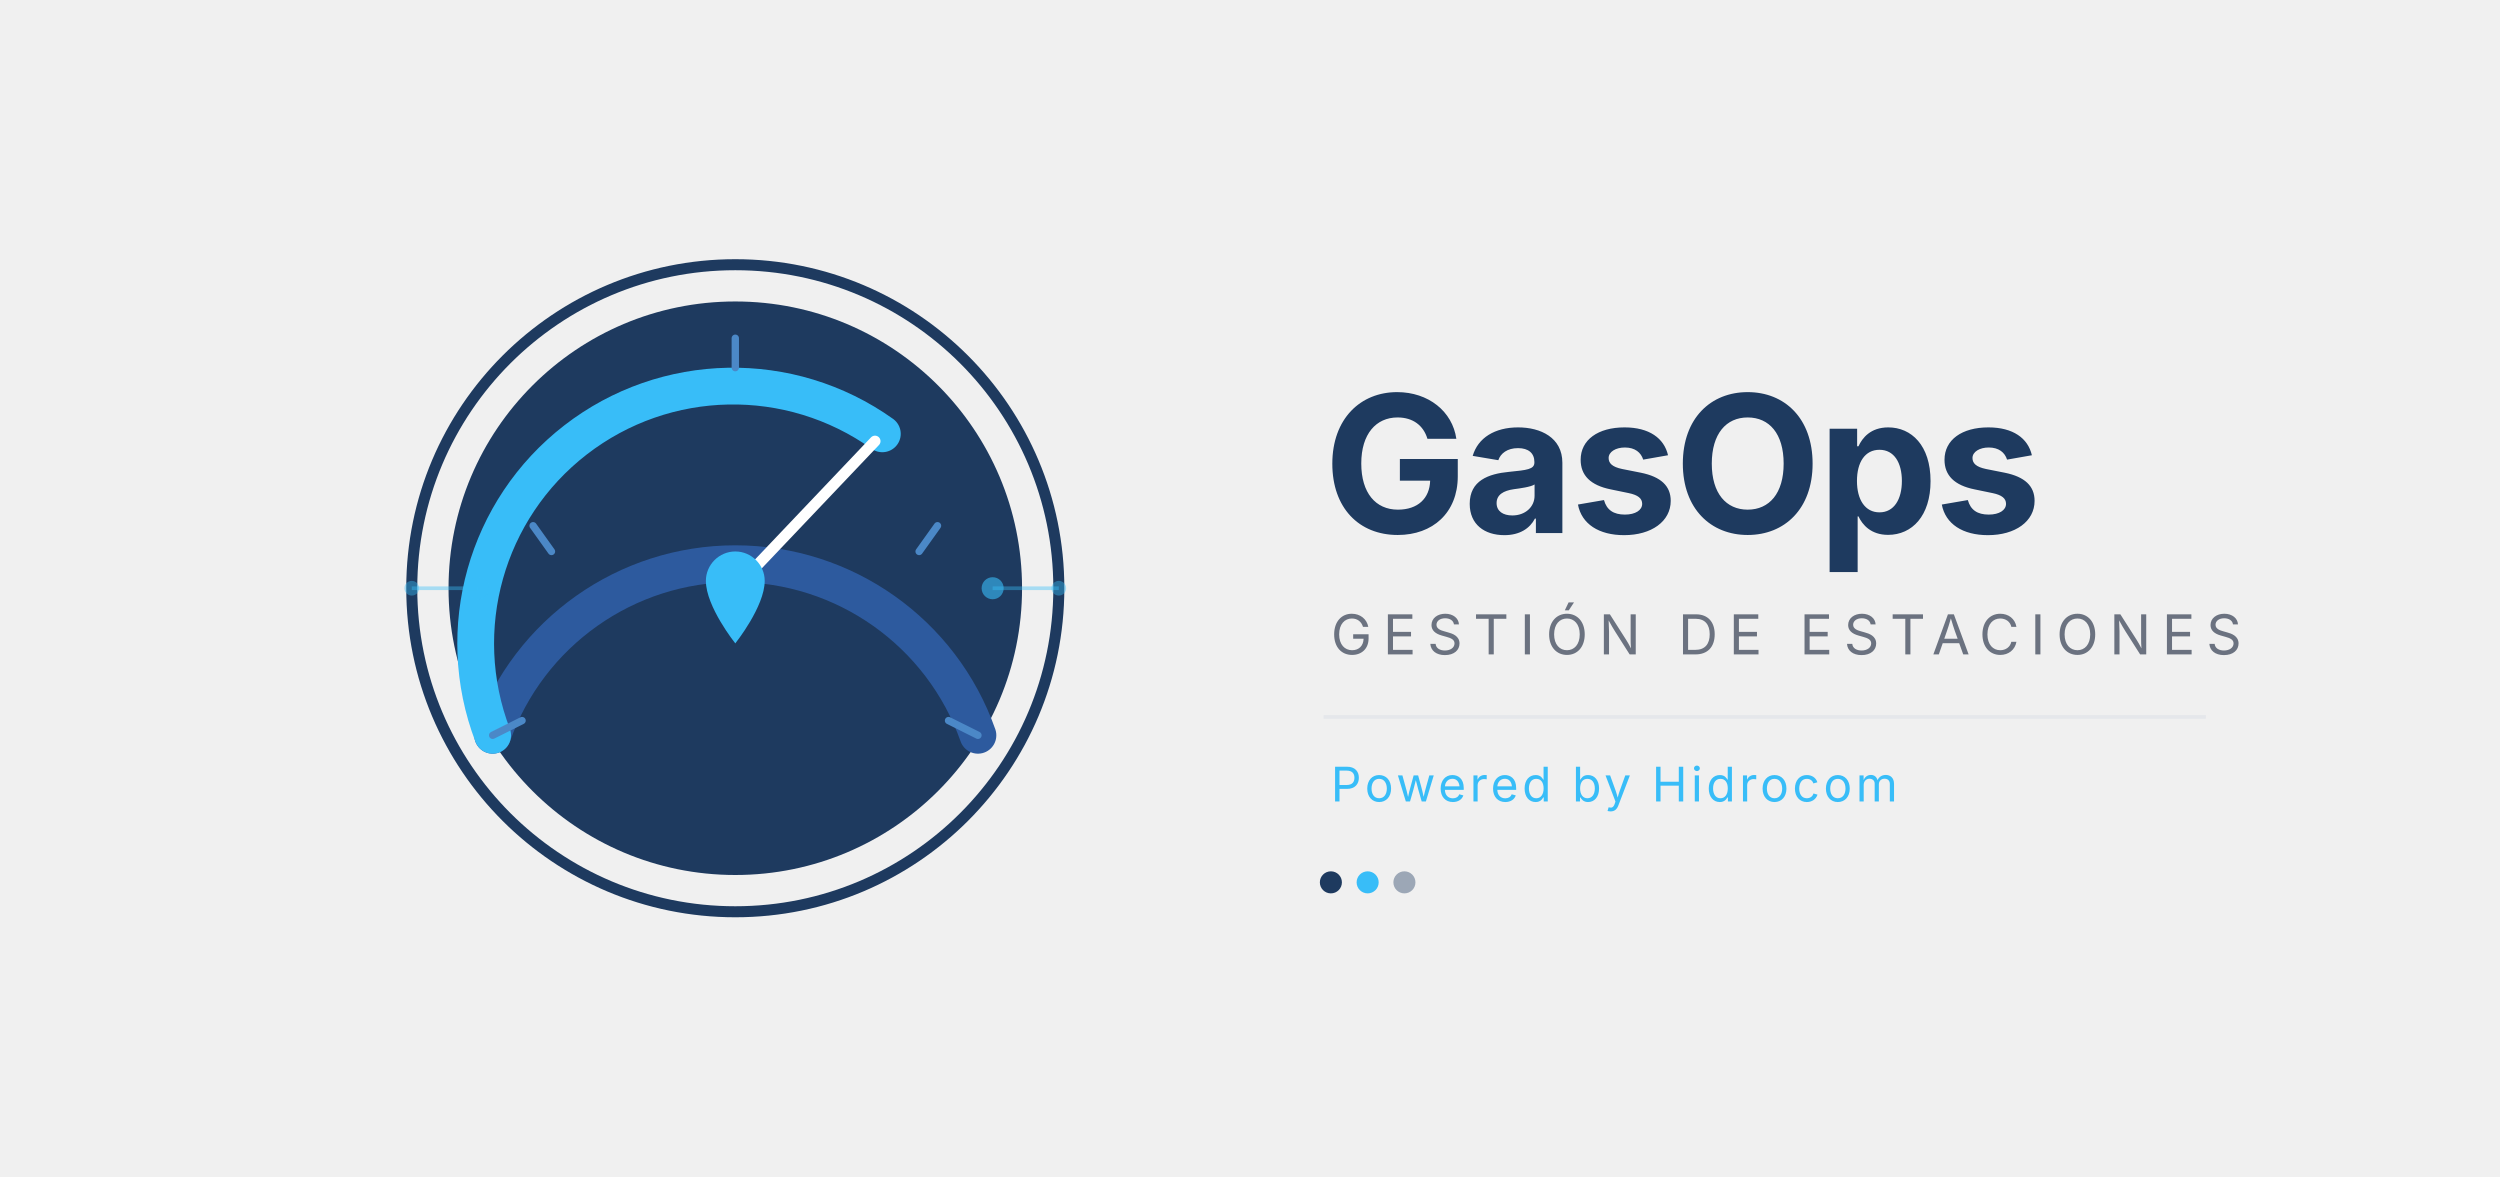
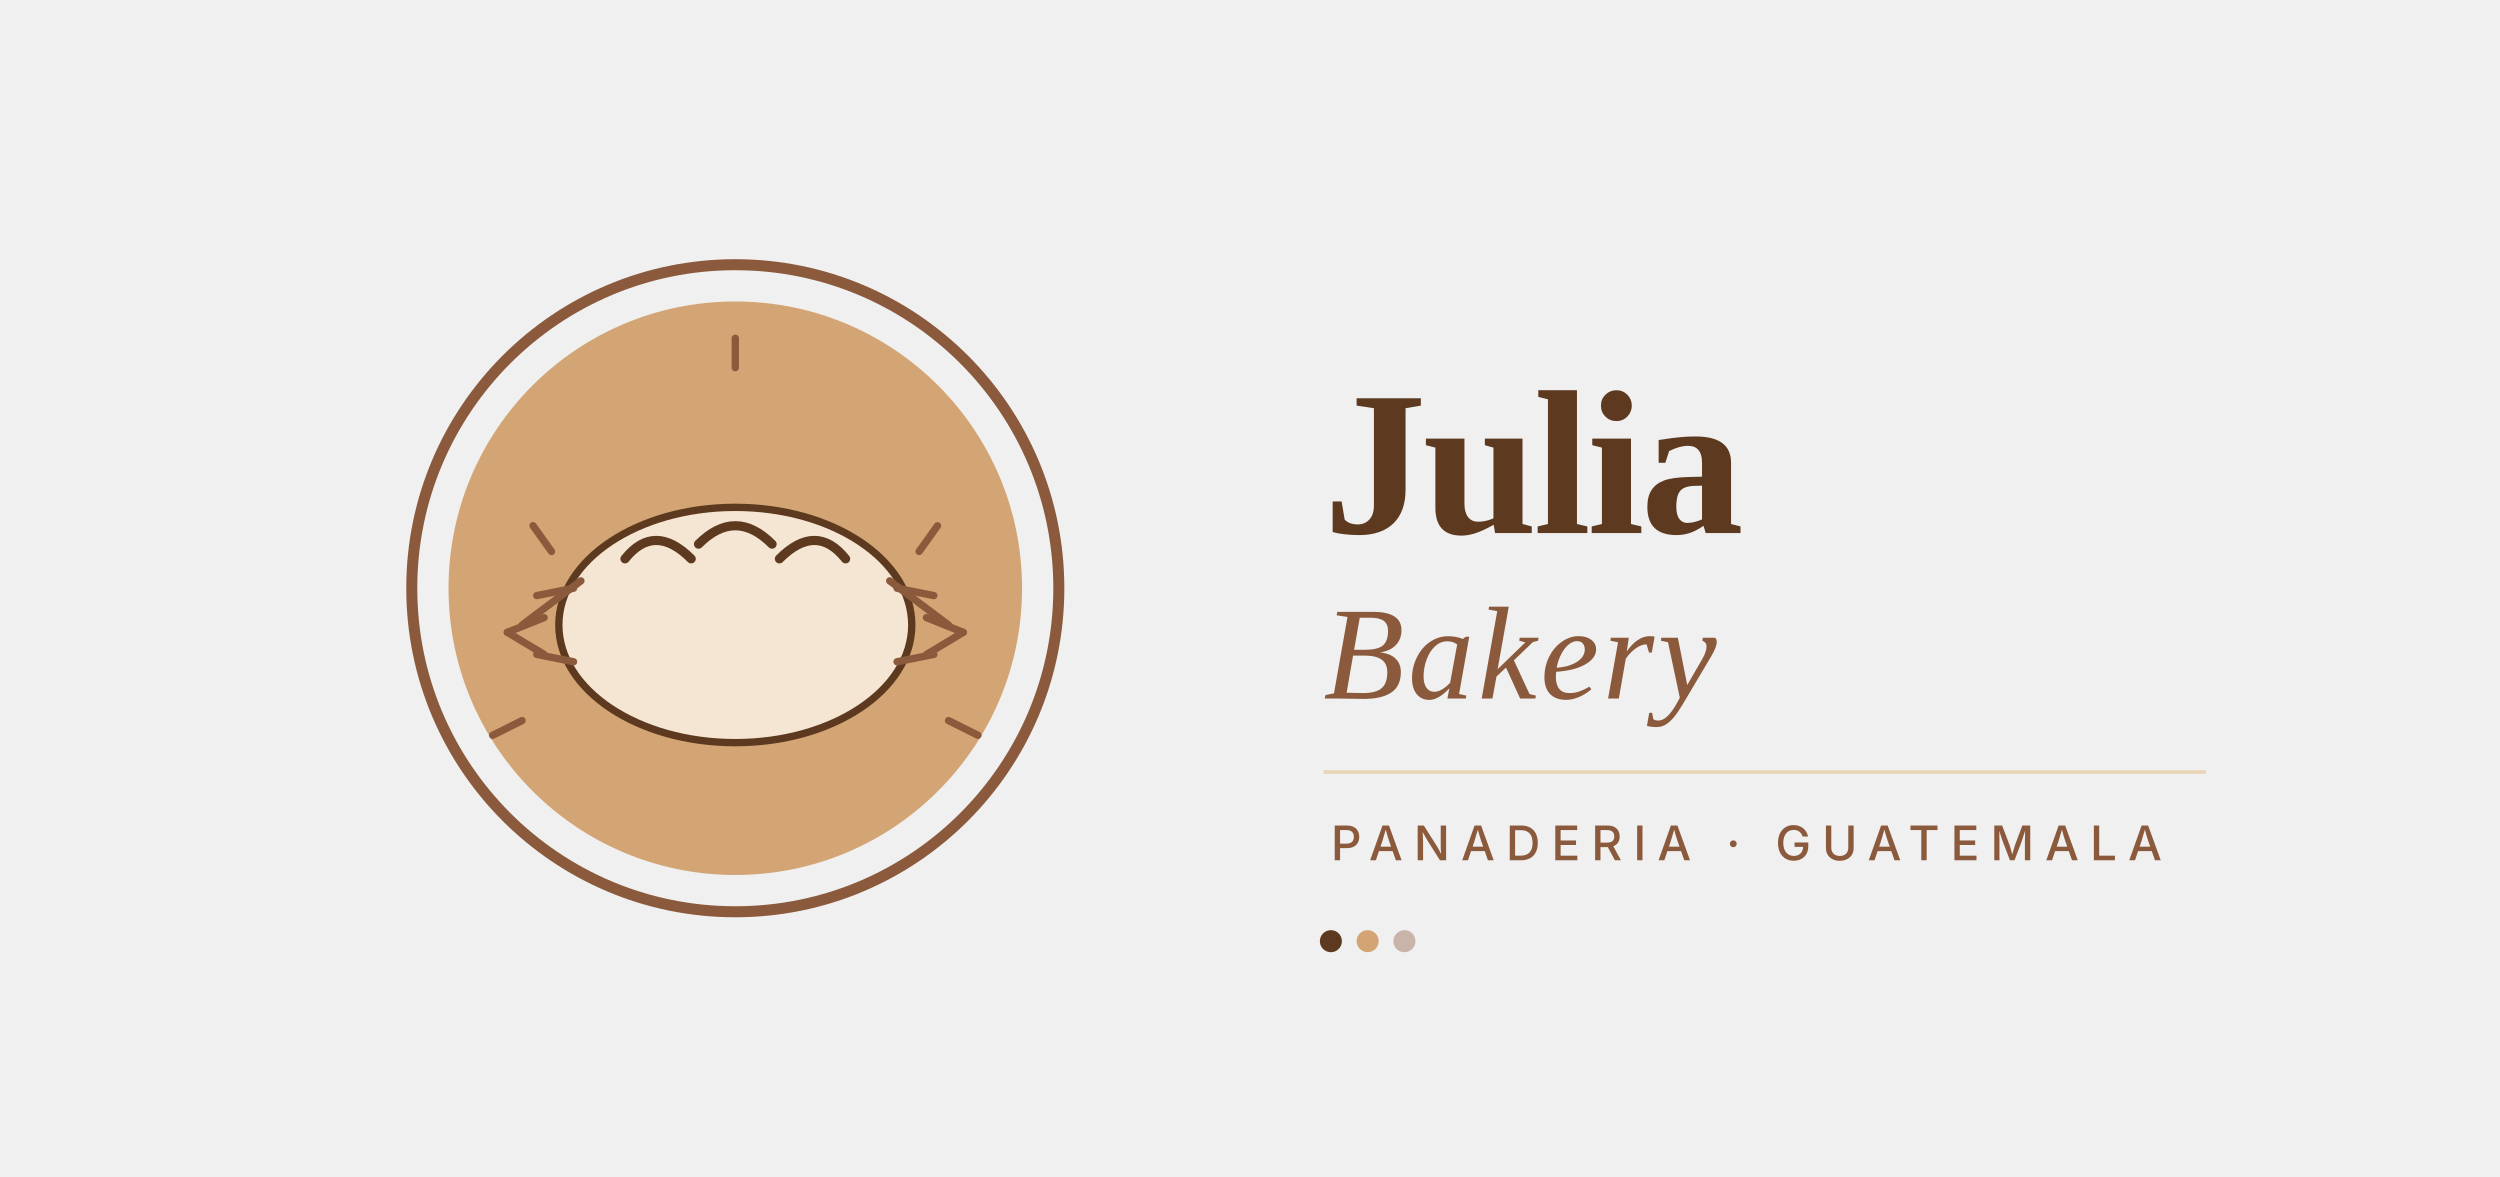
<svg xmlns="http://www.w3.org/2000/svg" width="100%" viewBox="0 0 680 320">
-   <circle cx="200" cy="160" r="88" fill="none" stroke="#1e3a5f" stroke-width="3" />
-   <circle cx="200" cy="160" r="78" fill="#1e3a5f" />
-   <path d="M 134 200 A 70 70 0 0 1 266 200" fill="none" stroke="#2d5a9e" stroke-width="10" stroke-linecap="round" />
-   <path d="M 134 200 A 70 70 0 0 1 240 118" fill="none" stroke="#38bdf8" stroke-width="10" stroke-linecap="round" />
-   <line x1="200" y1="160" x2="238" y2="120" stroke="#ffffff" stroke-width="3" stroke-linecap="round" />
-   <circle cx="200" cy="160" r="6" fill="#ffffff" />
-   <circle cx="200" cy="160" r="3" fill="#38bdf8" />
-   <line x1="134" y1="200" x2="142" y2="196" stroke="#4b88c7" stroke-width="2" stroke-linecap="round" />
-   <line x1="145" y1="143" x2="150" y2="150" stroke="#4b88c7" stroke-width="2" stroke-linecap="round" />
-   <line x1="200" y1="92" x2="200" y2="100" stroke="#4b88c7" stroke-width="2" stroke-linecap="round" />
-   <line x1="255" y1="143" x2="250" y2="150" stroke="#4b88c7" stroke-width="2" stroke-linecap="round" />
-   <line x1="266" y1="200" x2="258" y2="196" stroke="#4b88c7" stroke-width="2" stroke-linecap="round" />
-   <path d="M200 175 C200 175 192 165 192 158 C192 153.6 195.6 150 200 150 C204.4 150 208 153.6 208 158 C208 165 200 175 200 175Z" fill="#38bdf8" />
-   <circle cx="130" cy="160" r="3" fill="#38bdf8" opacity="0.6" />
-   <circle cx="112" cy="160" r="2" fill="#38bdf8" opacity="0.4" />
-   <line x1="112" y1="160" x2="130" y2="160" stroke="#38bdf8" stroke-width="1" opacity="0.4" />
-   <circle cx="270" cy="160" r="3" fill="#38bdf8" opacity="0.6" />
-   <circle cx="288" cy="160" r="2" fill="#38bdf8" opacity="0.4" />
-   <line x1="270" y1="160" x2="288" y2="160" stroke="#38bdf8" stroke-width="1" opacity="0.4" />
-   <text x="360" y="145" font-family="-apple-system, BlinkMacSystemFont, Segoe UI, sans-serif" font-size="52" font-weight="700" fill="#1e3a5f" letter-spacing="-1">GasOps</text>
-   <text x="362" y="178" font-family="-apple-system, BlinkMacSystemFont, Segoe UI, sans-serif" font-size="15" font-weight="400" fill="#6b7280" letter-spacing="3">GESTIÓN DE ESTACIONES</text>
-   <line x1="360" y1="195" x2="600" y2="195" stroke="#e5e7eb" stroke-width="1" />
-   <text x="362" y="218" font-family="-apple-system, BlinkMacSystemFont, Segoe UI, sans-serif" font-size="13" font-weight="400" fill="#38bdf8" letter-spacing="1">Powered by Hidrocom</text>
-   <circle cx="362" cy="240" r="3" fill="#1e3a5f" />
-   <circle cx="372" cy="240" r="3" fill="#38bdf8" />
-   <circle cx="382" cy="240" r="3" fill="#1e3a5f" opacity="0.4" />
+   <circle cx="200" cy="160" r="88" fill="none" stroke="#8B5A3C" stroke-width="3" />
+   <circle cx="200" cy="160" r="78" fill="#D4A574" />
+   <ellipse cx="200" cy="170" rx="48" ry="32" fill="#F5E6D3" stroke="#5D3A1F" stroke-width="2" />
+   <path d="M 170 152 Q 178 142 188 152" fill="none" stroke="#5D3A1F" stroke-width="2.5" stroke-linecap="round" />
+   <path d="M 190 148 Q 200 138 210 148" fill="none" stroke="#5D3A1F" stroke-width="2.5" stroke-linecap="round" />
+   <path d="M 212 152 Q 222 142 230 152" fill="none" stroke="#5D3A1F" stroke-width="2.5" stroke-linecap="round" />
+   <g stroke="#8B5A3C" stroke-width="2" stroke-linecap="round" fill="none">
+     <line x1="142" y1="170" x2="158" y2="158" />
+     <line x1="146" y1="162" x2="156" y2="160" />
+     <line x1="146" y1="178" x2="156" y2="180" />
+     <line x1="138" y1="172" x2="148" y2="168" />
+     <line x1="138" y1="172" x2="148" y2="178" />
+     <line x1="258" y1="170" x2="242" y2="158" />
+     <line x1="254" y1="162" x2="244" y2="160" />
+     <line x1="254" y1="178" x2="244" y2="180" />
+     <line x1="262" y1="172" x2="252" y2="168" />
+     <line x1="262" y1="172" x2="252" y2="178" />
+   </g>
+   <line x1="200" y1="92" x2="200" y2="100" stroke="#8B5A3C" stroke-width="2" stroke-linecap="round" />
+   <line x1="145" y1="143" x2="150" y2="150" stroke="#8B5A3C" stroke-width="2" stroke-linecap="round" />
+   <line x1="255" y1="143" x2="250" y2="150" stroke="#8B5A3C" stroke-width="2" stroke-linecap="round" />
+   <line x1="134" y1="200" x2="142" y2="196" stroke="#8B5A3C" stroke-width="2" stroke-linecap="round" />
+   <line x1="266" y1="200" x2="258" y2="196" stroke="#8B5A3C" stroke-width="2" stroke-linecap="round" />
+   <text x="360" y="145" font-family="Georgia, 'Times New Roman', serif" font-size="56" font-weight="700" fill="#5D3A1F" letter-spacing="-1">Julia</text>
+   <text x="360" y="190" font-family="Georgia, 'Times New Roman', serif" font-size="36" font-weight="400" font-style="italic" fill="#8B5A3C" letter-spacing="1">Bakery</text>
+   <line x1="360" y1="210" x2="600" y2="210" stroke="#E8D5B7" stroke-width="1" />
+   <text x="362" y="234" font-family="-apple-system, BlinkMacSystemFont, Segoe UI, sans-serif" font-size="13" font-weight="500" fill="#8B5A3C" letter-spacing="3">PANADERIA · GUATEMALA</text>
+   <circle cx="362" cy="256" r="3" fill="#5D3A1F" />
+   <circle cx="372" cy="256" r="3" fill="#D4A574" />
+   <circle cx="382" cy="256" r="3" fill="#8B5A3C" opacity="0.4" />
</svg>
